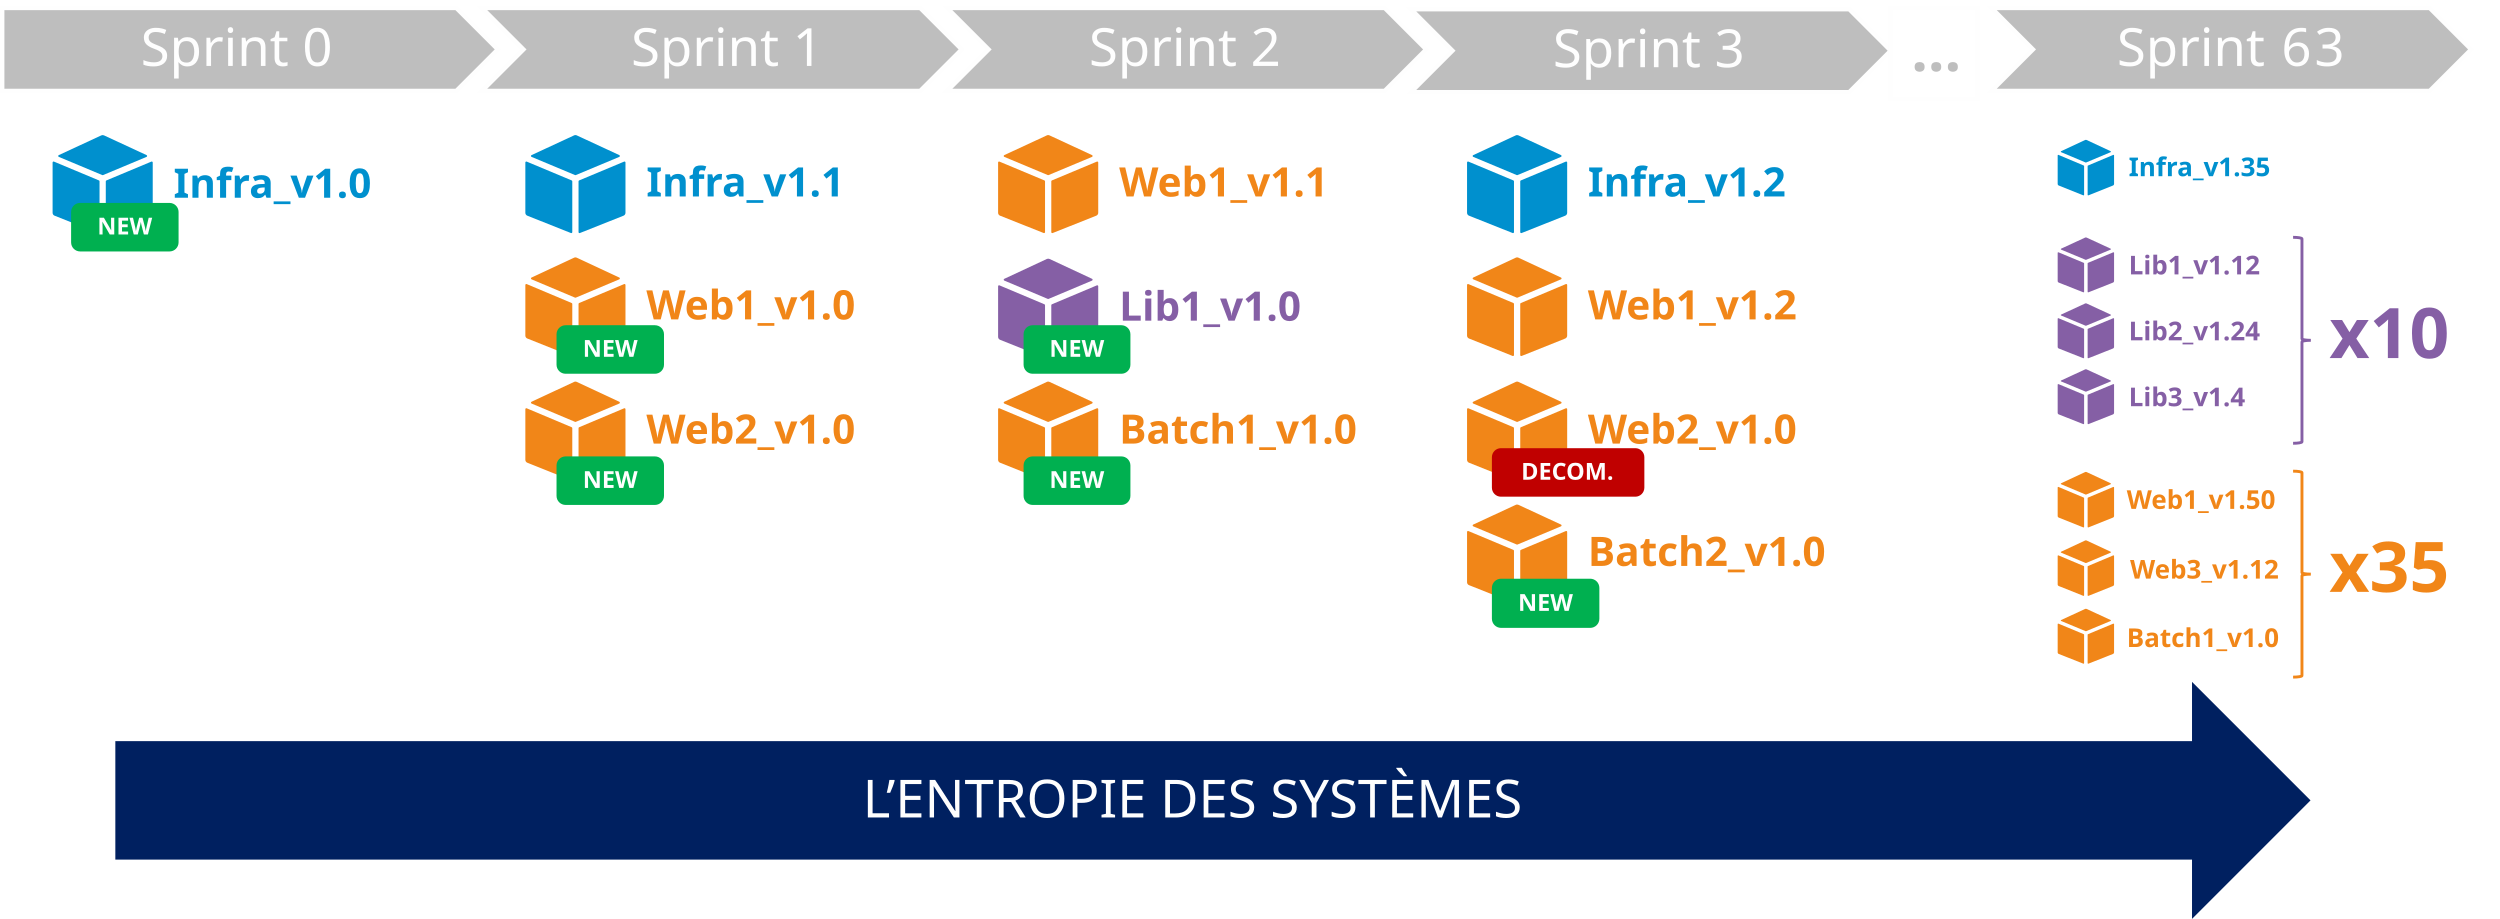
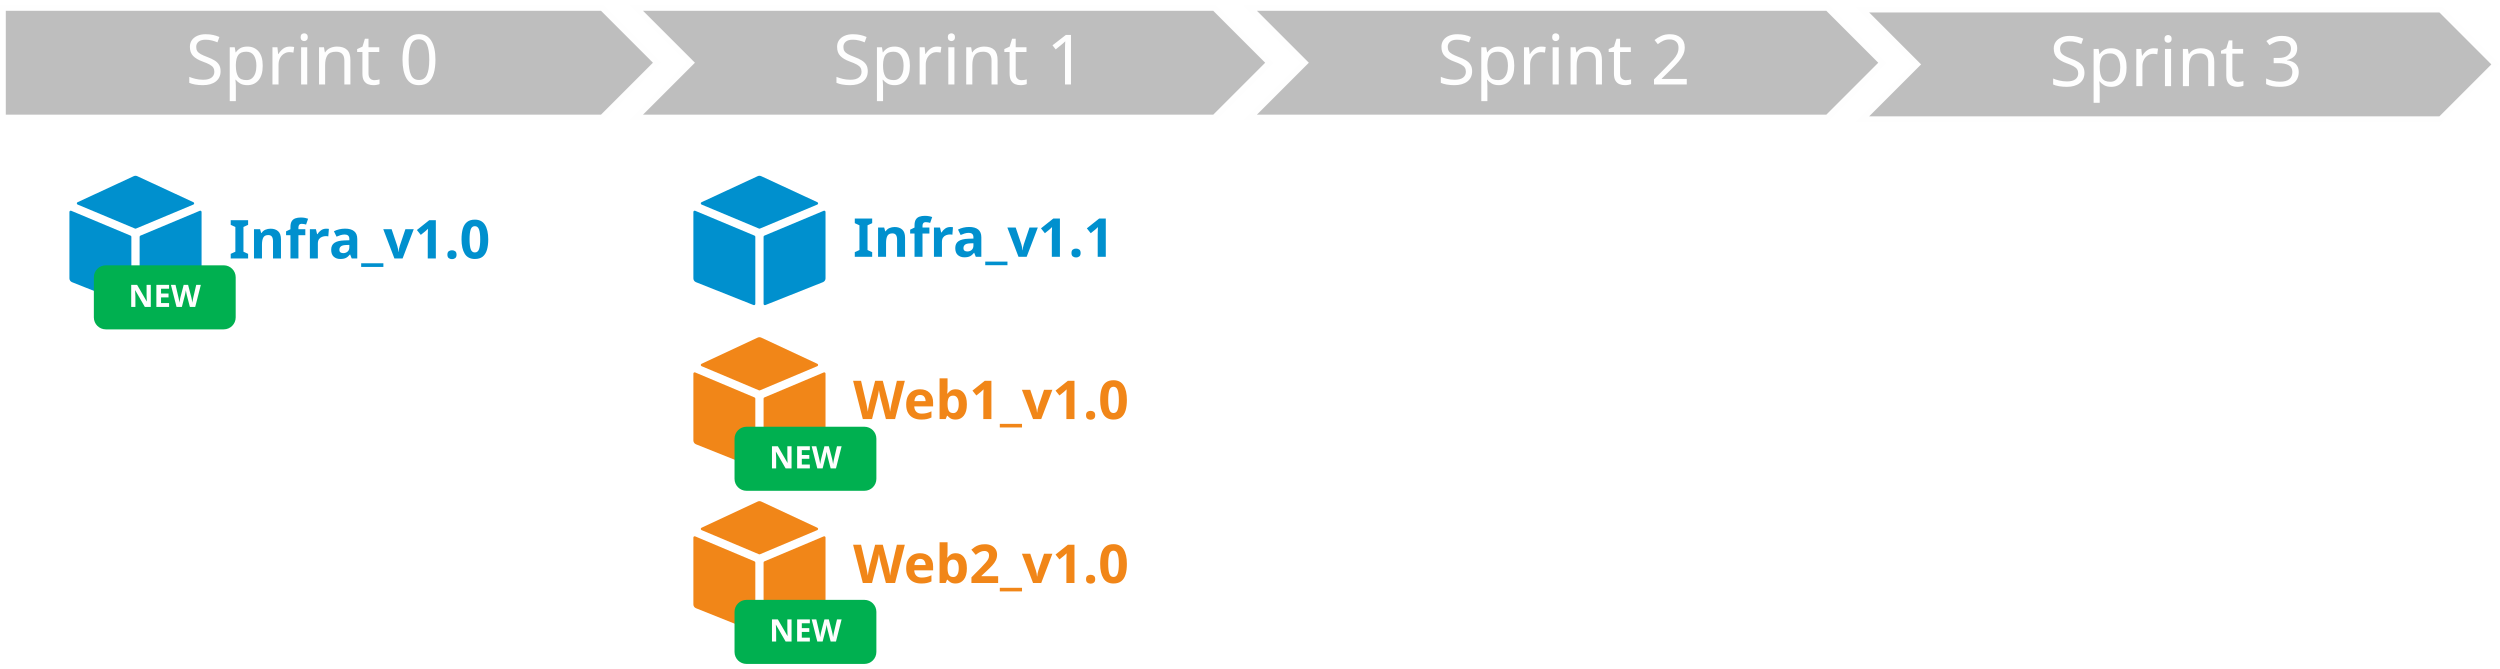
- <svg xmlns="http://www.w3.org/2000/svg" width="3945" height="1450" overflow="hidden">
+ <svg xmlns="http://www.w3.org/2000/svg" width="2989" height="799" overflow="hidden">
  <defs>
    <clipPath id="clip0">
-       <rect x="157" y="567" width="3945" height="1450" />
+       <rect x="157" y="570" width="2989" height="799" />
    </clipPath>
    <clipPath id="clip1">
      <rect x="239" y="778" width="160" height="159" />
    </clipPath>
    <clipPath id="clip2">
      <rect x="239" y="778" width="160" height="159" />
    </clipPath>
    <clipPath id="clip3">
      <rect x="239" y="778" width="160" height="159" />
    </clipPath>
    <clipPath id="clip4">
      <rect x="985" y="778" width="159" height="159" />
    </clipPath>
    <clipPath id="clip5">
      <rect x="985" y="778" width="159" height="159" />
    </clipPath>
    <clipPath id="clip6">
      <rect x="985" y="778" width="159" height="159" />
    </clipPath>
    <clipPath id="clip7">
-       <rect x="2471" y="778" width="160" height="159" />
+       <rect x="985" y="972" width="159" height="158" />
    </clipPath>
    <clipPath id="clip8">
-       <rect x="2471" y="778" width="160" height="159" />
+       <rect x="985" y="972" width="159" height="158" />
    </clipPath>
    <clipPath id="clip9">
-       <rect x="2471" y="778" width="160" height="159" />
+       <rect x="985" y="972" width="159" height="158" />
    </clipPath>
    <clipPath id="clip10">
-       <rect x="985" y="972" width="159" height="158" />
+       <rect x="985" y="1168" width="159" height="158" />
    </clipPath>
    <clipPath id="clip11">
-       <rect x="985" y="972" width="159" height="158" />
+       <rect x="985" y="1168" width="159" height="158" />
    </clipPath>
    <clipPath id="clip12">
-       <rect x="985" y="972" width="159" height="158" />
-     </clipPath>
-     <clipPath id="clip13">
      <rect x="985" y="1168" width="159" height="158" />
    </clipPath>
-     <clipPath id="clip14">
-       <rect x="985" y="1168" width="159" height="158" />
-     </clipPath>
-     <clipPath id="clip15">
-       <rect x="985" y="1168" width="159" height="158" />
-     </clipPath>
-     <clipPath id="clip16">
-       <rect x="1732" y="778" width="158" height="159" />
-     </clipPath>
-     <clipPath id="clip17">
-       <rect x="1732" y="778" width="158" height="159" />
-     </clipPath>
-     <clipPath id="clip18">
-       <rect x="1732" y="778" width="158" height="159" />
-     </clipPath>
-     <clipPath id="clip19">
-       <rect x="1732" y="973" width="158" height="159" />
-     </clipPath>
-     <clipPath id="clip20">
-       <rect x="1732" y="973" width="158" height="159" />
-     </clipPath>
-     <clipPath id="clip21">
-       <rect x="1732" y="973" width="158" height="159" />
-     </clipPath>
-     <clipPath id="clip22">
-       <rect x="1732" y="1168" width="158" height="158" />
-     </clipPath>
-     <clipPath id="clip23">
-       <rect x="1732" y="1168" width="158" height="158" />
-     </clipPath>
-     <clipPath id="clip24">
-       <rect x="1732" y="1168" width="158" height="158" />
-     </clipPath>
-     <clipPath id="clip25">
-       <rect x="2471" y="972" width="160" height="158" />
-     </clipPath>
-     <clipPath id="clip26">
-       <rect x="2471" y="972" width="160" height="158" />
-     </clipPath>
-     <clipPath id="clip27">
-       <rect x="2471" y="972" width="160" height="158" />
-     </clipPath>
-     <clipPath id="clip28">
-       <rect x="2471" y="1168" width="160" height="158" />
-     </clipPath>
-     <clipPath id="clip29">
-       <rect x="2471" y="1168" width="160" height="158" />
-     </clipPath>
-     <clipPath id="clip30">
-       <rect x="2471" y="1168" width="160" height="158" />
-     </clipPath>
-     <clipPath id="clip31">
-       <rect x="2471" y="1361" width="160" height="159" />
-     </clipPath>
-     <clipPath id="clip32">
-       <rect x="2471" y="1361" width="160" height="159" />
-     </clipPath>
-     <clipPath id="clip33">
-       <rect x="2471" y="1361" width="160" height="159" />
-     </clipPath>
-     <clipPath id="clip34">
-       <rect x="3404" y="786" width="89" height="90" />
-     </clipPath>
-     <clipPath id="clip35">
-       <rect x="3404" y="786" width="89" height="90" />
-     </clipPath>
-     <clipPath id="clip36">
-       <rect x="3404" y="786" width="89" height="90" />
-     </clipPath>
-     <clipPath id="clip37">
-       <rect x="3404" y="1311" width="89" height="90" />
-     </clipPath>
-     <clipPath id="clip38">
-       <rect x="3404" y="1311" width="89" height="90" />
-     </clipPath>
-     <clipPath id="clip39">
-       <rect x="3404" y="1311" width="89" height="90" />
-     </clipPath>
-     <clipPath id="clip40">
-       <rect x="3404" y="1419" width="89" height="90" />
-     </clipPath>
-     <clipPath id="clip41">
-       <rect x="3404" y="1419" width="89" height="90" />
-     </clipPath>
-     <clipPath id="clip42">
-       <rect x="3404" y="1419" width="89" height="90" />
-     </clipPath>
-     <clipPath id="clip43">
-       <rect x="3404" y="1526" width="89" height="89" />
-     </clipPath>
-     <clipPath id="clip44">
-       <rect x="3404" y="1526" width="89" height="89" />
-     </clipPath>
-     <clipPath id="clip45">
-       <rect x="3404" y="1526" width="89" height="89" />
-     </clipPath>
-     <clipPath id="clip46">
-       <rect x="3404" y="940" width="89" height="89" />
-     </clipPath>
-     <clipPath id="clip47">
-       <rect x="3404" y="940" width="89" height="89" />
-     </clipPath>
-     <clipPath id="clip48">
-       <rect x="3404" y="940" width="89" height="89" />
-     </clipPath>
-     <clipPath id="clip49">
-       <rect x="3404" y="1045" width="89" height="88" />
-     </clipPath>
-     <clipPath id="clip50">
-       <rect x="3404" y="1045" width="89" height="88" />
-     </clipPath>
-     <clipPath id="clip51">
-       <rect x="3404" y="1045" width="89" height="88" />
-     </clipPath>
-     <clipPath id="clip52">
-       <rect x="3404" y="1149" width="89" height="89" />
-     </clipPath>
-     <clipPath id="clip53">
-       <rect x="3404" y="1149" width="89" height="89" />
-     </clipPath>
-     <clipPath id="clip54">
-       <rect x="3404" y="1149" width="89" height="89" />
-     </clipPath>
  </defs>
-   <g clip-path="url(#clip0)" transform="translate(-157 -567)">
+   <g clip-path="url(#clip0)" transform="translate(-157 -570)">
    <path d="M160.5 579.5 877.001 579.5 942.5 645 877.001 710.5 160.5 710.5Z" stroke="#FEFEFE" stroke-width="6.875" stroke-miterlimit="8" fill="#BEBEBE" fill-rule="evenodd" />
    <text fill="#FEFEFE" font-family="Poppins,Poppins_MSFontService,sans-serif" font-weight="400" font-size="83" transform="matrix(1 0 0 1 379.056 671)">Sprint 0</text>
    <path d="M917.5 579.5 1609 579.5 1674.5 645 1609 710.5 917.5 710.5 983 645Z" stroke="#FEFEFE" stroke-width="6.875" stroke-miterlimit="8" fill="#BEBEBE" fill-rule="evenodd" />
-     <text fill="#FEFEFE" font-family="Poppins,Poppins_MSFontService,sans-serif" font-weight="400" font-size="83" transform="matrix(1 0 0 1 1152.84 671)">Sprint 1</text>
-     <path d="M1651.5 579.5 2342 579.5 2407.5 645 2342 710.5 1651.5 710.5 1717 645Z" stroke="#FEFEFE" stroke-width="6.875" stroke-miterlimit="8" fill="#BEBEBE" fill-rule="evenodd" />
-     <text fill="#FEFEFE" font-family="Poppins,Poppins_MSFontService,sans-serif" font-weight="400" font-size="83" transform="matrix(1 0 0 1 1875.4 671)">Sprint 2</text>
-     <path d="M2383.5 581.5 3075 581.5 3140.5 647 3075 712.5 2383.5 712.5 2449 647Z" stroke="#FEFEFE" stroke-width="6.875" stroke-miterlimit="8" fill="#BEBEBE" fill-rule="evenodd" />
-     <text fill="#FEFEFE" font-family="Poppins,Poppins_MSFontService,sans-serif" font-weight="400" font-size="83" transform="matrix(1 0 0 1 2607.49 673)">Sprint 3<tspan fill="#0090CE" font-weight="700" font-size="64" x="-2176.71" y="206">Infra_v1.0</tspan>
-       <tspan fill="#0090CE" font-weight="700" font-size="64" x="-1430.56" y="204">Infra_v1.1</tspan>
+     <text fill="#FEFEFE" font-family="Poppins,Poppins_MSFontService,sans-serif" font-weight="400" font-size="83" transform="matrix(1 0 0 1 1152.84 671)">Sprint 1<tspan fill="#0090CE" font-weight="700" font-size="64" x="-722.051" y="208">Infra_v1.0</tspan>
+       <tspan fill="#0090CE" font-weight="700" font-size="64" x="24.099" y="206">Infra_v1.1</tspan>
    </text>
    <g clip-path="url(#clip1)">
      <g clip-path="url(#clip2)">
        <g clip-path="url(#clip3)">
          <path d="" stroke="#000000" stroke-width="9.813" stroke-linecap="round" stroke-linejoin="round" stroke-miterlimit="10" fill="none" transform="matrix(1.00637 0 0 1 240 779)" />
          <path d="" stroke="#000000" stroke-width="9.813" stroke-linecap="round" stroke-linejoin="round" stroke-miterlimit="10" fill="none" transform="matrix(1.00637 0 0 1 240 779)" />
          <path d="M72.656 72.707 2.128 43.012C1.118 42.586 -8.17057e-16 43.328 -8.17057e-16 44.425L-8.17057e-16 123.814C-8.17057e-16 125.82 1.221 127.624 3.084 128.369L71.491 155.732C72.498 156.134 73.594 155.393 73.594 154.308L73.594 74.12C73.594 73.503 73.224 72.947 72.656 72.707Z" fill="#0090CE" transform="matrix(1.00637 0 0 1 240 779)" />
          <path d="M79.095 64.271 147.266 35.567C148.491 35.051 148.524 33.327 147.319 32.765L80.575 1.618C79.26 1.004 77.74 1.004 76.425 1.618L9.681 32.765C8.476 33.327 8.509 35.051 9.734 35.567L77.905 64.271C78.285 64.431 78.715 64.431 79.095 64.271Z" fill="#0090CE" transform="matrix(1.00637 0 0 1 240 779)" />
          <path d="M83.406 74.12 83.406 154.308C83.406 155.393 84.502 156.134 85.509 155.732L153.916 128.369C155.778 127.624 157 125.82 157 123.814L157 44.425C157 43.328 155.882 42.586 154.872 43.012L84.345 72.707C83.776 72.947 83.406 73.503 83.406 74.12Z" fill="#0090CE" transform="matrix(1.00637 0 0 1 240 779)" />
        </g>
      </g>
    </g>
    <g clip-path="url(#clip4)">
      <g clip-path="url(#clip5)">
        <g clip-path="url(#clip6)">
          <path d="" stroke="#000000" stroke-width="9.813" stroke-linecap="round" stroke-linejoin="round" stroke-miterlimit="10" fill="none" transform="matrix(1.00637 0 0 1 986 779)" />
          <path d="" stroke="#000000" stroke-width="9.813" stroke-linecap="round" stroke-linejoin="round" stroke-miterlimit="10" fill="none" transform="matrix(1.00637 0 0 1 986 779)" />
          <path d="M72.656 72.707 2.128 43.012C1.118 42.586 -8.17057e-16 43.328 -8.17057e-16 44.425L-8.17057e-16 123.814C-8.17057e-16 125.82 1.221 127.624 3.084 128.369L71.491 155.732C72.498 156.134 73.594 155.393 73.594 154.308L73.594 74.12C73.594 73.503 73.224 72.947 72.656 72.707Z" fill="#0090CE" transform="matrix(1.00637 0 0 1 986 779)" />
          <path d="M79.095 64.271 147.266 35.567C148.491 35.051 148.524 33.327 147.319 32.765L80.575 1.618C79.26 1.004 77.74 1.004 76.425 1.618L9.681 32.765C8.476 33.327 8.509 35.051 9.734 35.567L77.905 64.271C78.285 64.431 78.715 64.431 79.095 64.271Z" fill="#0090CE" transform="matrix(1.00637 0 0 1 986 779)" />
          <path d="M83.406 74.12 83.406 154.308C83.406 155.393 84.502 156.134 85.509 155.732L153.916 128.369C155.778 127.624 157 125.82 157 123.814L157 44.425C157 43.328 155.882 42.586 154.872 43.012L84.345 72.707C83.776 72.947 83.406 73.503 83.406 74.12Z" fill="#0090CE" transform="matrix(1.00637 0 0 1 986 779)" />
        </g>
      </g>
    </g>
-     <text fill="#0090CE" font-family="Poppins,Poppins_MSFontService,sans-serif" font-weight="700" font-size="64" transform="matrix(1 0 0 1 2662.65 877)">Infra_v1.2</text>
    <g clip-path="url(#clip7)">
      <g clip-path="url(#clip8)">
        <g clip-path="url(#clip9)">
-           <path d="" stroke="#000000" stroke-width="9.813" stroke-linecap="round" stroke-linejoin="round" stroke-miterlimit="10" fill="none" transform="matrix(1.00637 0 0 1 2472 779)" />
-           <path d="" stroke="#000000" stroke-width="9.813" stroke-linecap="round" stroke-linejoin="round" stroke-miterlimit="10" fill="none" transform="matrix(1.00637 0 0 1 2472 779)" />
-           <path d="M72.656 72.707 2.128 43.012C1.118 42.586 -8.17057e-16 43.328 -8.17057e-16 44.425L-8.17057e-16 123.814C-8.17057e-16 125.82 1.221 127.624 3.084 128.369L71.491 155.732C72.498 156.134 73.594 155.393 73.594 154.308L73.594 74.12C73.594 73.503 73.224 72.947 72.656 72.707Z" fill="#0090CE" transform="matrix(1.00637 0 0 1 2472 779)" />
-           <path d="M79.095 64.271 147.266 35.567C148.491 35.051 148.524 33.327 147.319 32.765L80.575 1.618C79.26 1.004 77.74 1.004 76.425 1.618L9.681 32.765C8.476 33.327 8.509 35.051 9.734 35.567L77.905 64.271C78.285 64.431 78.715 64.431 79.095 64.271Z" fill="#0090CE" transform="matrix(1.00637 0 0 1 2472 779)" />
-           <path d="M83.406 74.12 83.406 154.308C83.406 155.393 84.502 156.134 85.509 155.732L153.916 128.369C155.778 127.624 157 125.82 157 123.814L157 44.425C157 43.328 155.882 42.586 154.872 43.012L84.345 72.707C83.776 72.947 83.406 73.503 83.406 74.12Z" fill="#0090CE" transform="matrix(1.00637 0 0 1 2472 779)" />
-         </g>
-       </g>
-     </g>
-     <g clip-path="url(#clip10)">
-       <g clip-path="url(#clip11)">
-         <g clip-path="url(#clip12)">
          <path d="" stroke="#000000" stroke-width="9.875" stroke-linecap="round" stroke-linejoin="round" stroke-miterlimit="10" fill="none" />
          <path d="" stroke="#000000" stroke-width="9.875" stroke-linecap="round" stroke-linejoin="round" stroke-miterlimit="10" fill="none" />
          <path d="M1059.12 1045.17 988.142 1015.29C987.125 1014.86 986 1015.6 986 1016.71L986 1096.6C986 1098.62 987.229 1100.44 989.104 1101.19L1057.95 1128.72C1058.96 1129.13 1060.06 1128.38 1060.06 1127.29L1060.06 1046.59C1060.06 1045.97 1059.69 1045.41 1059.12 1045.17Z" fill="#F18618" />
          <path d="M1065.6 1036.68 1134.2 1007.79C1135.44 1007.27 1135.47 1005.54 1134.26 1004.97L1067.09 973.628C1065.76 973.01 1064.24 973.01 1062.91 973.628L995.742 1004.97C994.53 1005.54 994.563 1007.27 995.796 1007.79L1064.4 1036.68C1064.78 1036.84 1065.22 1036.84 1065.6 1036.68Z" fill="#F18618" />
          <path d="M1069.94 1046.59 1069.94 1127.29C1069.94 1128.38 1071.04 1129.13 1072.05 1128.72L1140.9 1101.19C1142.77 1100.44 1144 1098.62 1144 1096.6L1144 1016.71C1144 1015.6 1142.88 1014.86 1141.86 1015.29L1070.88 1045.17C1070.31 1045.41 1069.94 1045.97 1069.94 1046.59Z" fill="#F18618" />
        </g>
      </g>
    </g>
-     <g clip-path="url(#clip13)">
-       <g clip-path="url(#clip14)">
-         <g clip-path="url(#clip15)">
+     <g clip-path="url(#clip10)">
+       <g clip-path="url(#clip11)">
+         <g clip-path="url(#clip12)">
          <path d="" stroke="#000000" stroke-width="9.875" stroke-linecap="round" stroke-linejoin="round" stroke-miterlimit="10" fill="none" />
          <path d="" stroke="#000000" stroke-width="9.875" stroke-linecap="round" stroke-linejoin="round" stroke-miterlimit="10" fill="none" />
          <path d="M1059.12 1241.17 988.142 1211.29C987.125 1210.86 986 1211.6 986 1212.71L986 1292.6C986 1294.62 987.229 1296.44 989.104 1297.19L1057.95 1324.72C1058.96 1325.13 1060.06 1324.38 1060.06 1323.29L1060.06 1242.59C1060.06 1241.97 1059.69 1241.41 1059.12 1241.17Z" fill="#F18618" />
          <path d="M1065.6 1232.68 1134.2 1203.79C1135.44 1203.27 1135.47 1201.54 1134.26 1200.97L1067.09 1169.63C1065.76 1169.01 1064.24 1169.01 1062.91 1169.63L995.742 1200.97C994.53 1201.54 994.563 1203.27 995.796 1203.79L1064.4 1232.68C1064.78 1232.84 1065.22 1232.84 1065.6 1232.68Z" fill="#F18618" />
          <path d="M1069.94 1242.59 1069.94 1323.29C1069.94 1324.38 1071.04 1325.13 1072.05 1324.72L1140.9 1297.19C1142.77 1296.44 1144 1294.62 1144 1292.6L1144 1212.71C1144 1211.6 1142.88 1210.86 1141.86 1211.29L1070.88 1241.17C1070.31 1241.41 1069.94 1241.97 1069.94 1242.59Z" fill="#F18618" />
        </g>
      </g>
    </g>
    <text fill="#F18618" font-family="Poppins,Poppins_MSFontService,sans-serif" font-weight="700" font-size="64" transform="matrix(1 0 0 1 1176.94 1071)">Web1_v1.0<tspan font-size="64" x="0" y="196">Web2_v1.0</tspan>
    </text>
-     <g clip-path="url(#clip16)">
-       <g clip-path="url(#clip17)">
-         <g clip-path="url(#clip18)">
-           <path d="" stroke="#000000" stroke-width="9.813" stroke-linecap="round" stroke-linejoin="round" stroke-miterlimit="10" fill="none" transform="matrix(1.00637 0 0 1 1732 779)" />
-           <path d="" stroke="#000000" stroke-width="9.813" stroke-linecap="round" stroke-linejoin="round" stroke-miterlimit="10" fill="none" transform="matrix(1.00637 0 0 1 1732 779)" />
-           <path d="M72.656 72.707 2.128 43.012C1.118 42.586 -8.17057e-16 43.328 -8.17057e-16 44.425L-8.17057e-16 123.814C-8.17057e-16 125.82 1.221 127.624 3.084 128.369L71.491 155.732C72.498 156.134 73.594 155.393 73.594 154.308L73.594 74.12C73.594 73.503 73.224 72.947 72.656 72.707Z" fill="#F18618" transform="matrix(1.00637 0 0 1 1732 779)" />
-           <path d="M79.095 64.271 147.266 35.567C148.491 35.051 148.524 33.327 147.319 32.765L80.575 1.618C79.26 1.004 77.74 1.004 76.425 1.618L9.681 32.765C8.476 33.327 8.509 35.051 9.734 35.567L77.905 64.271C78.285 64.431 78.715 64.431 79.095 64.271Z" fill="#F18618" transform="matrix(1.00637 0 0 1 1732 779)" />
-           <path d="M83.406 74.12 83.406 154.308C83.406 155.393 84.502 156.134 85.509 155.732L153.916 128.369C155.778 127.624 157 125.82 157 123.814L157 44.425C157 43.328 155.882 42.586 154.872 43.012L84.345 72.707C83.776 72.947 83.406 73.503 83.406 74.12Z" fill="#F18618" transform="matrix(1.00637 0 0 1 1732 779)" />
-         </g>
-       </g>
-     </g>
-     <g clip-path="url(#clip19)">
-       <g clip-path="url(#clip20)">
-         <g clip-path="url(#clip21)">
-           <path d="" stroke="#000000" stroke-width="9.875" stroke-linecap="round" stroke-linejoin="round" stroke-miterlimit="10" fill="none" />
-           <path d="" stroke="#000000" stroke-width="9.875" stroke-linecap="round" stroke-linejoin="round" stroke-miterlimit="10" fill="none" />
-           <path d="M1805.12 1047.17 1734.14 1017.29C1733.12 1016.86 1732 1017.6 1732 1018.71L1732 1098.6C1732 1100.62 1733.23 1102.44 1735.1 1103.19L1803.95 1130.72C1804.96 1131.13 1806.06 1130.38 1806.06 1129.29L1806.06 1048.59C1806.06 1047.97 1805.69 1047.41 1805.12 1047.17Z" fill="#855FA5" />
-           <path d="M1811.6 1038.68 1880.2 1009.79C1881.44 1009.27 1881.47 1007.54 1880.26 1006.97L1813.09 975.628C1811.76 975.01 1810.24 975.01 1808.91 975.628L1741.74 1006.97C1740.53 1007.54 1740.56 1009.27 1741.8 1009.79L1810.4 1038.68C1810.78 1038.84 1811.22 1038.84 1811.6 1038.68Z" fill="#855FA5" />
-           <path d="M1815.94 1048.59 1815.94 1129.29C1815.94 1130.38 1817.04 1131.13 1818.05 1130.72L1886.9 1103.19C1888.77 1102.44 1890 1100.62 1890 1098.6L1890 1018.71C1890 1017.6 1888.88 1016.86 1887.86 1017.29L1816.88 1047.17C1816.31 1047.41 1815.94 1047.97 1815.94 1048.59Z" fill="#855FA5" />
-         </g>
-       </g>
-     </g>
-     <text fill="#F18618" font-family="Poppins,Poppins_MSFontService,sans-serif" font-weight="700" font-size="64" transform="matrix(1 0 0 1 1923.08 877)">Web1_v1.1<tspan fill="#855FA5" font-size="64" x="0" y="196">Lib1_v1.0</tspan>
-     </text>
-     <g clip-path="url(#clip22)">
-       <g clip-path="url(#clip23)">
-         <g clip-path="url(#clip24)">
-           <path d="" stroke="#000000" stroke-width="9.875" stroke-linecap="round" stroke-linejoin="round" stroke-miterlimit="10" fill="none" />
-           <path d="" stroke="#000000" stroke-width="9.875" stroke-linecap="round" stroke-linejoin="round" stroke-miterlimit="10" fill="none" />
-           <path d="M1805.12 1241.17 1734.14 1211.29C1733.12 1210.86 1732 1211.6 1732 1212.71L1732 1292.6C1732 1294.62 1733.23 1296.44 1735.1 1297.19L1803.95 1324.72C1804.96 1325.13 1806.06 1324.38 1806.06 1323.29L1806.06 1242.59C1806.06 1241.97 1805.69 1241.41 1805.12 1241.17Z" fill="#F18618" />
-           <path d="M1811.6 1232.68 1880.2 1203.79C1881.44 1203.27 1881.47 1201.54 1880.26 1200.97L1813.09 1169.63C1811.76 1169.01 1810.24 1169.01 1808.91 1169.63L1741.74 1200.97C1740.53 1201.54 1740.56 1203.27 1741.8 1203.79L1810.4 1232.68C1810.78 1232.84 1811.22 1232.84 1811.6 1232.68Z" fill="#F18618" />
-           <path d="M1815.94 1242.59 1815.94 1323.29C1815.94 1324.38 1817.04 1325.13 1818.05 1324.72L1886.9 1297.19C1888.77 1296.44 1890 1294.62 1890 1292.6L1890 1212.71C1890 1211.6 1888.88 1210.86 1887.86 1211.29L1816.88 1241.17C1816.31 1241.41 1815.94 1241.97 1815.94 1242.59Z" fill="#F18618" />
-         </g>
-       </g>
-     </g>
-     <text fill="#F18618" font-family="Poppins,Poppins_MSFontService,sans-serif" font-weight="700" font-size="64" transform="matrix(1 0 0 1 1923.08 1267)">Batch1_v1.0</text>
    <path d="M271.5 901.5C271.5 894.873 276.873 889.5 283.5 889.5L424.5 889.5C431.127 889.5 436.5 894.873 436.5 901.5L436.5 949.5C436.5 956.127 431.127 961.5 424.5 961.5L283.5 961.5C276.873 961.5 271.5 956.127 271.5 949.5Z" stroke="#00B050" stroke-width="4.583" stroke-miterlimit="8" fill="#00B050" fill-rule="evenodd" />
    <text fill="#FEFEFE" font-family="Poppins,Poppins_MSFontService,sans-serif" font-weight="700" font-size="37" transform="matrix(1 0 0 1 310.543 937)">NEW</text>
    <path d="M1037.5 1094.5C1037.5 1087.87 1042.87 1082.5 1049.5 1082.5L1190.5 1082.5C1197.13 1082.5 1202.5 1087.87 1202.5 1094.5L1202.5 1142.5C1202.5 1149.13 1197.13 1154.5 1190.5 1154.5L1049.5 1154.5C1042.87 1154.5 1037.5 1149.13 1037.5 1142.5Z" stroke="#00B050" stroke-width="4.583" stroke-miterlimit="8" fill="#00B050" fill-rule="evenodd" />
    <text fill="#FEFEFE" font-family="Poppins,Poppins_MSFontService,sans-serif" font-weight="700" font-size="37" transform="matrix(1 0 0 1 1076.64 1130)">NEW</text>
    <path d="M1037.5 1301.5C1037.5 1294.87 1042.87 1289.5 1049.5 1289.5L1190.5 1289.5C1197.13 1289.5 1202.5 1294.87 1202.5 1301.5L1202.5 1349.5C1202.5 1356.13 1197.13 1361.5 1190.5 1361.5L1049.5 1361.5C1042.87 1361.5 1037.5 1356.13 1037.5 1349.5Z" stroke="#00B050" stroke-width="4.583" stroke-miterlimit="8" fill="#00B050" fill-rule="evenodd" />
    <text fill="#FEFEFE" font-family="Poppins,Poppins_MSFontService,sans-serif" font-weight="700" font-size="37" transform="matrix(1 0 0 1 1076.64 1337)">NEW</text>
-     <path d="M1774.5 1094.5C1774.5 1087.87 1779.87 1082.5 1786.5 1082.5L1926.5 1082.5C1933.13 1082.5 1938.5 1087.87 1938.5 1094.5L1938.5 1142.5C1938.5 1149.13 1933.13 1154.5 1926.5 1154.5L1786.5 1154.5C1779.87 1154.5 1774.5 1149.13 1774.5 1142.5Z" stroke="#00B050" stroke-width="4.583" stroke-miterlimit="8" fill="#00B050" fill-rule="evenodd" />
-     <text fill="#FEFEFE" font-family="Poppins,Poppins_MSFontService,sans-serif" font-weight="700" font-size="37" transform="matrix(1 0 0 1 1812.93 1130)">NEW</text>
-     <path d="M1774.5 1301.5C1774.5 1294.87 1779.87 1289.5 1786.5 1289.5L1926.5 1289.5C1933.13 1289.5 1938.5 1294.87 1938.5 1301.5L1938.5 1349.5C1938.5 1356.13 1933.13 1361.5 1926.5 1361.5L1786.5 1361.5C1779.87 1361.5 1774.5 1356.13 1774.5 1349.5Z" stroke="#00B050" stroke-width="4.583" stroke-miterlimit="8" fill="#00B050" fill-rule="evenodd" />
-     <text fill="#FEFEFE" font-family="Poppins,Poppins_MSFontService,sans-serif" font-weight="700" font-size="37" transform="matrix(1 0 0 1 1812.93 1337)">NEW</text>
-     <g clip-path="url(#clip25)">
-       <g clip-path="url(#clip26)">
-         <g clip-path="url(#clip27)">
-           <path d="" stroke="#000000" stroke-width="9.875" stroke-linecap="round" stroke-linejoin="round" stroke-miterlimit="10" fill="none" />
-           <path d="" stroke="#000000" stroke-width="9.875" stroke-linecap="round" stroke-linejoin="round" stroke-miterlimit="10" fill="none" />
-           <path d="M2545.12 1045.17 2474.14 1015.29C2473.12 1014.86 2472 1015.6 2472 1016.71L2472 1096.6C2472 1098.62 2473.23 1100.44 2475.1 1101.19L2543.95 1128.72C2544.96 1129.13 2546.06 1128.38 2546.06 1127.29L2546.06 1046.59C2546.06 1045.97 2545.69 1045.41 2545.12 1045.17Z" fill="#F18618" />
-           <path d="M2551.6 1036.68 2620.2 1007.79C2621.44 1007.27 2621.47 1005.54 2620.26 1004.97L2553.09 973.628C2551.76 973.01 2550.24 973.01 2548.91 973.628L2481.74 1004.97C2480.53 1005.54 2480.56 1007.27 2481.8 1007.79L2550.4 1036.68C2550.78 1036.84 2551.22 1036.84 2551.6 1036.68Z" fill="#F18618" />
-           <path d="M2555.94 1046.59 2555.94 1127.29C2555.94 1128.38 2557.04 1129.13 2558.05 1128.72L2626.9 1101.19C2628.77 1100.44 2630 1098.62 2630 1096.6L2630 1016.71C2630 1015.6 2628.88 1014.86 2627.86 1015.29L2556.88 1045.17C2556.31 1045.41 2555.94 1045.97 2555.94 1046.59Z" fill="#F18618" />
-         </g>
-       </g>
-     </g>
-     <g clip-path="url(#clip28)">
-       <g clip-path="url(#clip29)">
-         <g clip-path="url(#clip30)">
-           <path d="" stroke="#000000" stroke-width="9.875" stroke-linecap="round" stroke-linejoin="round" stroke-miterlimit="10" fill="none" />
-           <path d="" stroke="#000000" stroke-width="9.875" stroke-linecap="round" stroke-linejoin="round" stroke-miterlimit="10" fill="none" />
-           <path d="M2545.12 1241.17 2474.14 1211.29C2473.12 1210.86 2472 1211.6 2472 1212.71L2472 1292.6C2472 1294.62 2473.23 1296.44 2475.1 1297.19L2543.95 1324.72C2544.96 1325.13 2546.06 1324.38 2546.06 1323.29L2546.06 1242.59C2546.06 1241.97 2545.69 1241.41 2545.12 1241.17Z" fill="#F18618" />
-           <path d="M2551.6 1232.68 2620.2 1203.79C2621.44 1203.27 2621.47 1201.54 2620.26 1200.97L2553.09 1169.63C2551.76 1169.01 2550.24 1169.01 2548.91 1169.63L2481.74 1200.97C2480.53 1201.54 2480.56 1203.27 2481.8 1203.79L2550.4 1232.68C2550.78 1232.84 2551.22 1232.84 2551.6 1232.68Z" fill="#F18618" />
-           <path d="M2555.94 1242.59 2555.94 1323.29C2555.94 1324.38 2557.04 1325.13 2558.05 1324.72L2626.9 1297.19C2628.77 1296.44 2630 1294.62 2630 1292.6L2630 1212.71C2630 1211.6 2628.88 1210.86 2627.86 1211.29L2556.88 1241.17C2556.31 1241.41 2555.94 1241.97 2555.94 1242.59Z" fill="#F18618" />
-         </g>
-       </g>
-     </g>
-     <text fill="#F18618" font-family="Poppins,Poppins_MSFontService,sans-serif" font-weight="700" font-size="64" transform="matrix(1 0 0 1 2662.65 1071)">Web1_v1.2<tspan font-size="64" x="0" y="196">Web2_v1.0</tspan>
-     </text>
-     <g clip-path="url(#clip31)">
-       <g clip-path="url(#clip32)">
-         <g clip-path="url(#clip33)">
-           <path d="" stroke="#000000" stroke-width="9.813" stroke-linecap="round" stroke-linejoin="round" stroke-miterlimit="10" fill="none" transform="matrix(1.00637 0 0 1 2472 1362)" />
-           <path d="" stroke="#000000" stroke-width="9.813" stroke-linecap="round" stroke-linejoin="round" stroke-miterlimit="10" fill="none" transform="matrix(1.00637 0 0 1 2472 1362)" />
-           <path d="M72.656 72.707 2.128 43.012C1.118 42.586 -8.17057e-16 43.328 -8.17057e-16 44.425L-8.17057e-16 123.814C-8.17057e-16 125.82 1.221 127.624 3.084 128.369L71.491 155.732C72.498 156.134 73.594 155.393 73.594 154.308L73.594 74.12C73.594 73.503 73.224 72.947 72.656 72.707Z" fill="#F18618" transform="matrix(1.00637 0 0 1 2472 1362)" />
-           <path d="M79.095 64.271 147.266 35.567C148.491 35.051 148.524 33.327 147.319 32.765L80.575 1.618C79.26 1.004 77.74 1.004 76.425 1.618L9.681 32.765C8.476 33.327 8.509 35.051 9.734 35.567L77.905 64.271C78.285 64.431 78.715 64.431 79.095 64.271Z" fill="#F18618" transform="matrix(1.00637 0 0 1 2472 1362)" />
-           <path d="M83.406 74.12 83.406 154.308C83.406 155.393 84.502 156.134 85.509 155.732L153.916 128.369C155.778 127.624 157 125.82 157 123.814L157 44.425C157 43.328 155.882 42.586 154.872 43.012L84.345 72.707C83.776 72.947 83.406 73.503 83.406 74.12Z" fill="#F18618" transform="matrix(1.00637 0 0 1 2472 1362)" />
-         </g>
-       </g>
-     </g>
-     <text fill="#F18618" font-family="Poppins,Poppins_MSFontService,sans-serif" font-weight="700" font-size="64" transform="matrix(1 0 0 1 2662.65 1460)">Batch2_v1.0</text>
-     <path d="M2513.5 1288.5C2513.5 1281.87 2518.87 1276.5 2525.5 1276.5L2737.5 1276.5C2744.13 1276.5 2749.5 1281.87 2749.5 1288.5L2749.5 1336.5C2749.5 1343.13 2744.13 1348.5 2737.5 1348.5L2525.5 1348.5C2518.87 1348.5 2513.5 1343.13 2513.5 1336.5Z" stroke="#C00000" stroke-width="4.583" stroke-miterlimit="8" fill="#C00000" fill-rule="evenodd" />
-     <text fill="#FEFEFE" font-family="Poppins,Poppins_MSFontService,sans-serif" font-weight="700" font-size="37" transform="matrix(1 0 0 1 2557.37 1324)">DECOM.</text>
-     <path d="M2513.5 1494.67C2513.5 1487.95 2518.95 1482.5 2525.67 1482.5L2666.33 1482.5C2673.05 1482.5 2678.5 1487.95 2678.5 1494.67L2678.5 1543.33C2678.5 1550.05 2673.05 1555.5 2666.33 1555.5L2525.67 1555.5C2518.95 1555.5 2513.5 1550.05 2513.5 1543.33Z" stroke="#00B050" stroke-width="4.583" stroke-miterlimit="8" fill="#00B050" fill-rule="evenodd" />
-     <text fill="#FEFEFE" font-family="Poppins,Poppins_MSFontService,sans-serif" font-weight="700" font-size="37" transform="matrix(1 0 0 1 2552.49 1531)">NEW</text>
-     <rect x="3140.5" y="579.5" width="137" height="144" stroke="#FEFEFE" stroke-width="6.875" stroke-miterlimit="8" fill="none" />
-     <text fill="#BEBEBE" font-family="Poppins,Poppins_MSFontService,sans-serif" font-weight="700" font-size="92" transform="matrix(1 0 0 1 3173.05 679)">…</text>
-     <path d="M3299.5 579.5 3991 579.5 4056.5 645 3991 710.5 3299.5 710.5 3365 645Z" stroke="#FEFEFE" stroke-width="6.875" stroke-miterlimit="8" fill="#BEBEBE" fill-rule="evenodd" />
-     <text fill="#FEFEFE" font-family="Poppins,Poppins_MSFontService,sans-serif" font-weight="400" font-size="83" transform="matrix(1 0 0 1 3497.51 671)">Sprint <tspan font-size="83" x="259.531" y="0">6</tspan>
-       <tspan font-size="83" x="311.667" y="0">3</tspan>
-       <tspan fill="#0090CE" font-weight="700" font-size="41" x="18.554" y="174">Infra_v1.35</tspan>
-     </text>
-     <g clip-path="url(#clip34)">
-       <g clip-path="url(#clip35)">
-         <g clip-path="url(#clip36)">
-           <path d="" stroke="#000000" stroke-width="5.562" stroke-linecap="round" stroke-linejoin="round" stroke-miterlimit="10" fill="none" />
-           <path d="" stroke="#000000" stroke-width="5.562" stroke-linecap="round" stroke-linejoin="round" stroke-miterlimit="10" fill="none" />
-           <path d="M3445.19 828.216 3405.21 811.382C3404.63 811.141 3404 811.562 3404 812.183L3404 857.187C3404 858.324 3404.69 859.347 3405.75 859.769L3444.53 875.281C3445.1 875.509 3445.72 875.089 3445.72 874.474L3445.72 829.017C3445.72 828.667 3445.51 828.352 3445.19 828.216Z" fill="#0090CE" />
-           <path d="M3448.84 823.434 3487.48 807.162C3488.18 806.87 3488.2 805.892 3487.51 805.574L3449.68 787.917C3448.93 787.569 3448.07 787.569 3447.32 787.917L3409.49 805.574C3408.81 805.892 3408.82 806.87 3409.52 807.162L3448.16 823.434C3448.38 823.524 3448.62 823.524 3448.84 823.434Z" fill="#0090CE" />
-           <path d="M3451.28 829.017 3451.28 874.474C3451.28 875.089 3451.9 875.509 3452.47 875.281L3491.25 859.769C3492.31 859.347 3493 858.324 3493 857.187L3493 812.183C3493 811.562 3492.37 811.141 3491.79 811.382L3451.81 828.216C3451.49 828.352 3451.28 828.667 3451.28 829.017Z" fill="#0090CE" />
-         </g>
-       </g>
-     </g>
-     <g clip-path="url(#clip37)">
-       <g clip-path="url(#clip38)">
-         <g clip-path="url(#clip39)">
-           <path d="" stroke="#000000" stroke-width="5.562" stroke-linecap="round" stroke-linejoin="round" stroke-miterlimit="10" fill="none" />
-           <path d="" stroke="#000000" stroke-width="5.562" stroke-linecap="round" stroke-linejoin="round" stroke-miterlimit="10" fill="none" />
-           <path d="M3445.19 1352.22 3405.21 1335.38C3404.63 1335.14 3404 1335.56 3404 1336.18L3404 1381.19C3404 1382.32 3404.69 1383.35 3405.75 1383.77L3444.53 1399.28C3445.1 1399.51 3445.72 1399.09 3445.72 1398.47L3445.72 1353.02C3445.72 1352.67 3445.51 1352.35 3445.19 1352.22Z" fill="#F18618" />
-           <path d="M3448.84 1347.43 3487.48 1331.16C3488.18 1330.87 3488.2 1329.89 3487.51 1329.57L3449.68 1311.92C3448.93 1311.57 3448.07 1311.57 3447.32 1311.92L3409.49 1329.57C3408.81 1329.89 3408.82 1330.87 3409.52 1331.16L3448.16 1347.43C3448.38 1347.52 3448.62 1347.52 3448.84 1347.43Z" fill="#F18618" />
-           <path d="M3451.28 1353.02 3451.28 1398.47C3451.28 1399.09 3451.9 1399.51 3452.47 1399.28L3491.25 1383.77C3492.31 1383.35 3493 1382.32 3493 1381.19L3493 1336.18C3493 1335.56 3492.37 1335.14 3491.79 1335.38L3451.81 1352.22C3451.49 1352.35 3451.28 1352.67 3451.28 1353.02Z" fill="#F18618" />
-         </g>
-       </g>
-     </g>
-     <text fill="#F18618" font-family="Poppins,Poppins_MSFontService,sans-serif" font-weight="700" font-size="41" transform="matrix(1 0 0 1 3512.98 1370)">Web1_v1.50</text>
-     <g clip-path="url(#clip40)">
-       <g clip-path="url(#clip41)">
-         <g clip-path="url(#clip42)">
-           <path d="" stroke="#000000" stroke-width="5.562" stroke-linecap="round" stroke-linejoin="round" stroke-miterlimit="10" fill="none" />
-           <path d="" stroke="#000000" stroke-width="5.562" stroke-linecap="round" stroke-linejoin="round" stroke-miterlimit="10" fill="none" />
-           <path d="M3445.19 1460.22 3405.21 1443.38C3404.63 1443.14 3404 1443.56 3404 1444.18L3404 1489.19C3404 1490.32 3404.69 1491.35 3405.75 1491.77L3444.53 1507.28C3445.1 1507.51 3445.72 1507.09 3445.72 1506.47L3445.72 1461.02C3445.72 1460.67 3445.51 1460.35 3445.19 1460.22Z" fill="#F18618" />
-           <path d="M3448.84 1455.43 3487.48 1439.16C3488.18 1438.87 3488.2 1437.89 3487.51 1437.57L3449.68 1419.92C3448.93 1419.57 3448.07 1419.57 3447.32 1419.92L3409.49 1437.57C3408.81 1437.89 3408.82 1438.87 3409.52 1439.16L3448.16 1455.43C3448.38 1455.52 3448.62 1455.52 3448.84 1455.43Z" fill="#F18618" />
-           <path d="M3451.28 1461.02 3451.28 1506.47C3451.28 1507.09 3451.9 1507.51 3452.47 1507.28L3491.25 1491.77C3492.31 1491.35 3493 1490.32 3493 1489.19L3493 1444.18C3493 1443.56 3492.37 1443.14 3491.79 1443.38L3451.81 1460.22C3451.49 1460.35 3451.28 1460.67 3451.28 1461.02Z" fill="#F18618" />
-         </g>
-       </g>
-     </g>
-     <text fill="#F18618" font-family="Poppins,Poppins_MSFontService,sans-serif" font-weight="700" font-size="41" transform="matrix(1 0 0 1 3518.26 1480)">Web3_v1.12</text>
-     <g clip-path="url(#clip43)">
-       <g clip-path="url(#clip44)">
-         <g clip-path="url(#clip45)">
-           <path d="" stroke="#000000" stroke-width="5.5" stroke-linecap="round" stroke-linejoin="round" stroke-miterlimit="10" fill="none" transform="matrix(1.01136 0 0 1 3404 1527)" />
-           <path d="" stroke="#000000" stroke-width="5.5" stroke-linecap="round" stroke-linejoin="round" stroke-miterlimit="10" fill="none" transform="matrix(1.01136 0 0 1 3404 1527)" />
-           <path d="M40.724 40.753 1.193 24.108C0.626 23.87 -4.57968e-16 24.286 -4.57968e-16 24.9L-4.57968e-16 69.399C-4.57968e-16 70.523 0.685 71.534 1.729 71.952L40.072 87.289C40.636 87.515 41.25 87.099 41.25 86.491L41.25 41.545C41.25 41.199 41.043 40.887 40.724 40.753Z" fill="#F18618" transform="matrix(1.01136 0 0 1 3404 1527)" />
-           <path d="M44.333 36.024 82.544 19.936C83.231 19.647 83.249 18.68 82.574 18.365L45.163 0.907C44.426 0.563 43.574 0.563 42.837 0.907L5.426 18.365C4.751 18.68 4.769 19.647 5.456 19.936L43.667 36.024C43.88 36.114 44.12 36.114 44.333 36.024Z" fill="#F18618" transform="matrix(1.01136 0 0 1 3404 1527)" />
-           <path d="M46.75 41.545 46.75 86.491C46.75 87.099 47.364 87.515 47.928 87.289L86.271 71.952C87.315 71.534 88 70.523 88 69.399L88 24.9C88 24.286 87.374 23.87 86.807 24.108L47.276 40.753C46.957 40.887 46.75 41.199 46.75 41.545Z" fill="#F18618" transform="matrix(1.01136 0 0 1 3404 1527)" />
-         </g>
-       </g>
-     </g>
-     <text fill="#F18618" font-family="Poppins,Poppins_MSFontService,sans-serif" font-weight="700" font-size="41" transform="matrix(1 0 0 1 3512.98 1588)">Batch1_v1.0</text>
-     <g clip-path="url(#clip46)">
-       <g clip-path="url(#clip47)">
-         <g clip-path="url(#clip48)">
-           <path d="" stroke="#000000" stroke-width="5.5" stroke-linecap="round" stroke-linejoin="round" stroke-miterlimit="10" fill="none" transform="matrix(1.01136 0 0 1 3404 941)" />
-           <path d="" stroke="#000000" stroke-width="5.5" stroke-linecap="round" stroke-linejoin="round" stroke-miterlimit="10" fill="none" transform="matrix(1.01136 0 0 1 3404 941)" />
-           <path d="M40.724 40.753 1.193 24.108C0.626 23.87 -4.57968e-16 24.286 -4.57968e-16 24.9L-4.57968e-16 69.399C-4.57968e-16 70.523 0.685 71.534 1.729 71.952L40.072 87.289C40.636 87.515 41.25 87.099 41.25 86.491L41.25 41.545C41.25 41.199 41.043 40.887 40.724 40.753Z" fill="#855FA5" transform="matrix(1.01136 0 0 1 3404 941)" />
-           <path d="M44.333 36.024 82.544 19.936C83.231 19.647 83.249 18.68 82.574 18.365L45.163 0.907C44.426 0.563 43.574 0.563 42.837 0.907L5.426 18.365C4.751 18.68 4.769 19.647 5.456 19.936L43.667 36.024C43.88 36.114 44.12 36.114 44.333 36.024Z" fill="#855FA5" transform="matrix(1.01136 0 0 1 3404 941)" />
-           <path d="M46.75 41.545 46.75 86.491C46.75 87.099 47.364 87.515 47.928 87.289L86.271 71.952C87.315 71.534 88 70.523 88 69.399L88 24.9C88 24.286 87.374 23.87 86.807 24.108L47.276 40.753C46.957 40.887 46.75 41.199 46.75 41.545Z" fill="#855FA5" transform="matrix(1.01136 0 0 1 3404 941)" />
-         </g>
-       </g>
-     </g>
-     <text fill="#855FA5" font-family="Poppins,Poppins_MSFontService,sans-serif" font-weight="700" font-size="41" transform="matrix(1 0 0 1 3516.06 1000)">Lib1_v1.12</text>
-     <g clip-path="url(#clip49)">
-       <g clip-path="url(#clip50)">
-         <g clip-path="url(#clip51)">
-           <path d="" stroke="#000000" stroke-width="5.5" stroke-linecap="round" stroke-linejoin="round" stroke-miterlimit="10" fill="none" transform="matrix(1.01136 0 0 1 3404 1045)" />
-           <path d="" stroke="#000000" stroke-width="5.5" stroke-linecap="round" stroke-linejoin="round" stroke-miterlimit="10" fill="none" transform="matrix(1.01136 0 0 1 3404 1045)" />
-           <path d="M40.724 40.753 1.193 24.108C0.626 23.87 -4.57968e-16 24.286 -4.57968e-16 24.9L-4.57968e-16 69.399C-4.57968e-16 70.523 0.685 71.534 1.729 71.952L40.072 87.289C40.636 87.515 41.25 87.099 41.25 86.491L41.25 41.545C41.25 41.199 41.043 40.887 40.724 40.753Z" fill="#855FA5" transform="matrix(1.01136 0 0 1 3404 1045)" />
-           <path d="M44.333 36.024 82.544 19.936C83.231 19.647 83.249 18.68 82.574 18.365L45.163 0.907C44.426 0.563 43.574 0.563 42.837 0.907L5.426 18.365C4.751 18.68 4.769 19.647 5.456 19.936L43.667 36.024C43.88 36.114 44.12 36.114 44.333 36.024Z" fill="#855FA5" transform="matrix(1.01136 0 0 1 3404 1045)" />
-           <path d="M46.75 41.545 46.75 86.491C46.75 87.099 47.364 87.515 47.928 87.289L86.271 71.952C87.315 71.534 88 70.523 88 69.399L88 24.9C88 24.286 87.374 23.87 86.807 24.108L47.276 40.753C46.957 40.887 46.75 41.199 46.75 41.545Z" fill="#855FA5" transform="matrix(1.01136 0 0 1 3404 1045)" />
-         </g>
-       </g>
-     </g>
-     <text fill="#855FA5" font-family="Poppins,Poppins_MSFontService,sans-serif" font-weight="700" font-size="41" transform="matrix(1 0 0 1 3516.06 1104)">Lib2_v1.24</text>
-     <g clip-path="url(#clip52)">
-       <g clip-path="url(#clip53)">
-         <g clip-path="url(#clip54)">
-           <path d="" stroke="#000000" stroke-width="5.5" stroke-linecap="round" stroke-linejoin="round" stroke-miterlimit="10" fill="none" transform="matrix(1.01136 0 0 1 3404 1149)" />
-           <path d="" stroke="#000000" stroke-width="5.5" stroke-linecap="round" stroke-linejoin="round" stroke-miterlimit="10" fill="none" transform="matrix(1.01136 0 0 1 3404 1149)" />
-           <path d="M40.724 40.753 1.193 24.108C0.626 23.87 -4.57968e-16 24.286 -4.57968e-16 24.9L-4.57968e-16 69.399C-4.57968e-16 70.523 0.685 71.534 1.729 71.952L40.072 87.289C40.636 87.515 41.25 87.099 41.25 86.491L41.25 41.545C41.25 41.199 41.043 40.887 40.724 40.753Z" fill="#855FA5" transform="matrix(1.01136 0 0 1 3404 1149)" />
-           <path d="M44.333 36.024 82.544 19.936C83.231 19.647 83.249 18.68 82.574 18.365L45.163 0.907C44.426 0.563 43.574 0.563 42.837 0.907L5.426 18.365C4.751 18.68 4.769 19.647 5.456 19.936L43.667 36.024C43.88 36.114 44.12 36.114 44.333 36.024Z" fill="#855FA5" transform="matrix(1.01136 0 0 1 3404 1149)" />
-           <path d="M46.75 41.545 46.75 86.491C46.75 87.099 47.364 87.515 47.928 87.289L86.271 71.952C87.315 71.534 88 70.523 88 69.399L88 24.9C88 24.286 87.374 23.87 86.807 24.108L47.276 40.753C46.957 40.887 46.75 41.199 46.75 41.545Z" fill="#855FA5" transform="matrix(1.01136 0 0 1 3404 1149)" />
-         </g>
-       </g>
-     </g>
-     <text fill="#855FA5" font-family="Poppins,Poppins_MSFontService,sans-serif" font-weight="700" font-size="41" transform="matrix(1 0 0 1 3516.06 1208)">Lib3_v1.4</text>
-     <path d="M3775.5 941.5C3783.23 941.5 3789.5 942.545 3789.5 943.833L3789.5 1101.67C3789.5 1102.96 3795.77 1104 3803.5 1104 3795.77 1104 3789.5 1105.04 3789.5 1106.33L3789.5 1264.17C3789.5 1265.46 3783.23 1266.5 3775.5 1266.5" stroke="#855FA5" stroke-width="4.583" stroke-miterlimit="8" fill="none" fill-rule="evenodd" />
-     <text fill="#855FA5" font-family="Poppins,Poppins_MSFontService,sans-serif" font-weight="700" font-size="110" transform="matrix(1 0 0 1 3832.65 1132)">x10</text>
-     <path d="M3775.5 1310.5C3783.23 1310.5 3789.5 1311.54 3789.5 1312.83L3789.5 1470.67C3789.5 1471.96 3795.77 1473 3803.5 1473 3795.77 1473 3789.5 1474.04 3789.5 1475.33L3789.5 1633.17C3789.5 1634.46 3783.23 1635.5 3775.5 1635.5" stroke="#F18618" stroke-width="4.583" stroke-miterlimit="8" fill="none" fill-rule="evenodd" />
-     <text fill="#F18618" font-family="Poppins,Poppins_MSFontService,sans-serif" font-weight="700" font-size="110" transform="matrix(1 0 0 1 3832.58 1501)">x35</text>
-     <path d="M339 1736.5 3616 1736.5 3616 1643 3803 1830 3616 2017 3616 1923.5 339 1923.5Z" fill="#002060" fill-rule="evenodd" />
-     <text fill="#FEFEFE" font-family="Poppins,Poppins_MSFontService,sans-serif" font-weight="400" font-size="83" transform="matrix(1 0 0 1 1518.43 1857)">L’ENTROPIE DES SYSTÈMES</text>
+     <path d="M1651.5 579.5 2342 579.5 2407.5 645 2342 710.5 1651.5 710.5 1717 645Z" stroke="#FEFEFE" stroke-width="6.875" stroke-miterlimit="8" fill="#BEBEBE" fill-rule="evenodd" />
+     <text fill="#FEFEFE" font-family="Poppins,Poppins_MSFontService,sans-serif" font-weight="400" font-size="83" transform="matrix(1 0 0 1 1875.4 671)">Sprint 2</text>
+     <path d="M2383.5 581.5 3075 581.5 3140.5 647 3075 712.5 2383.5 712.5 2449 647Z" stroke="#FEFEFE" stroke-width="6.875" stroke-miterlimit="8" fill="#BEBEBE" fill-rule="evenodd" />
+     <text fill="#FEFEFE" font-family="Poppins,Poppins_MSFontService,sans-serif" font-weight="400" font-size="83" transform="matrix(1 0 0 1 2607.49 673)">Sprint 3</text>
  </g>
</svg>
